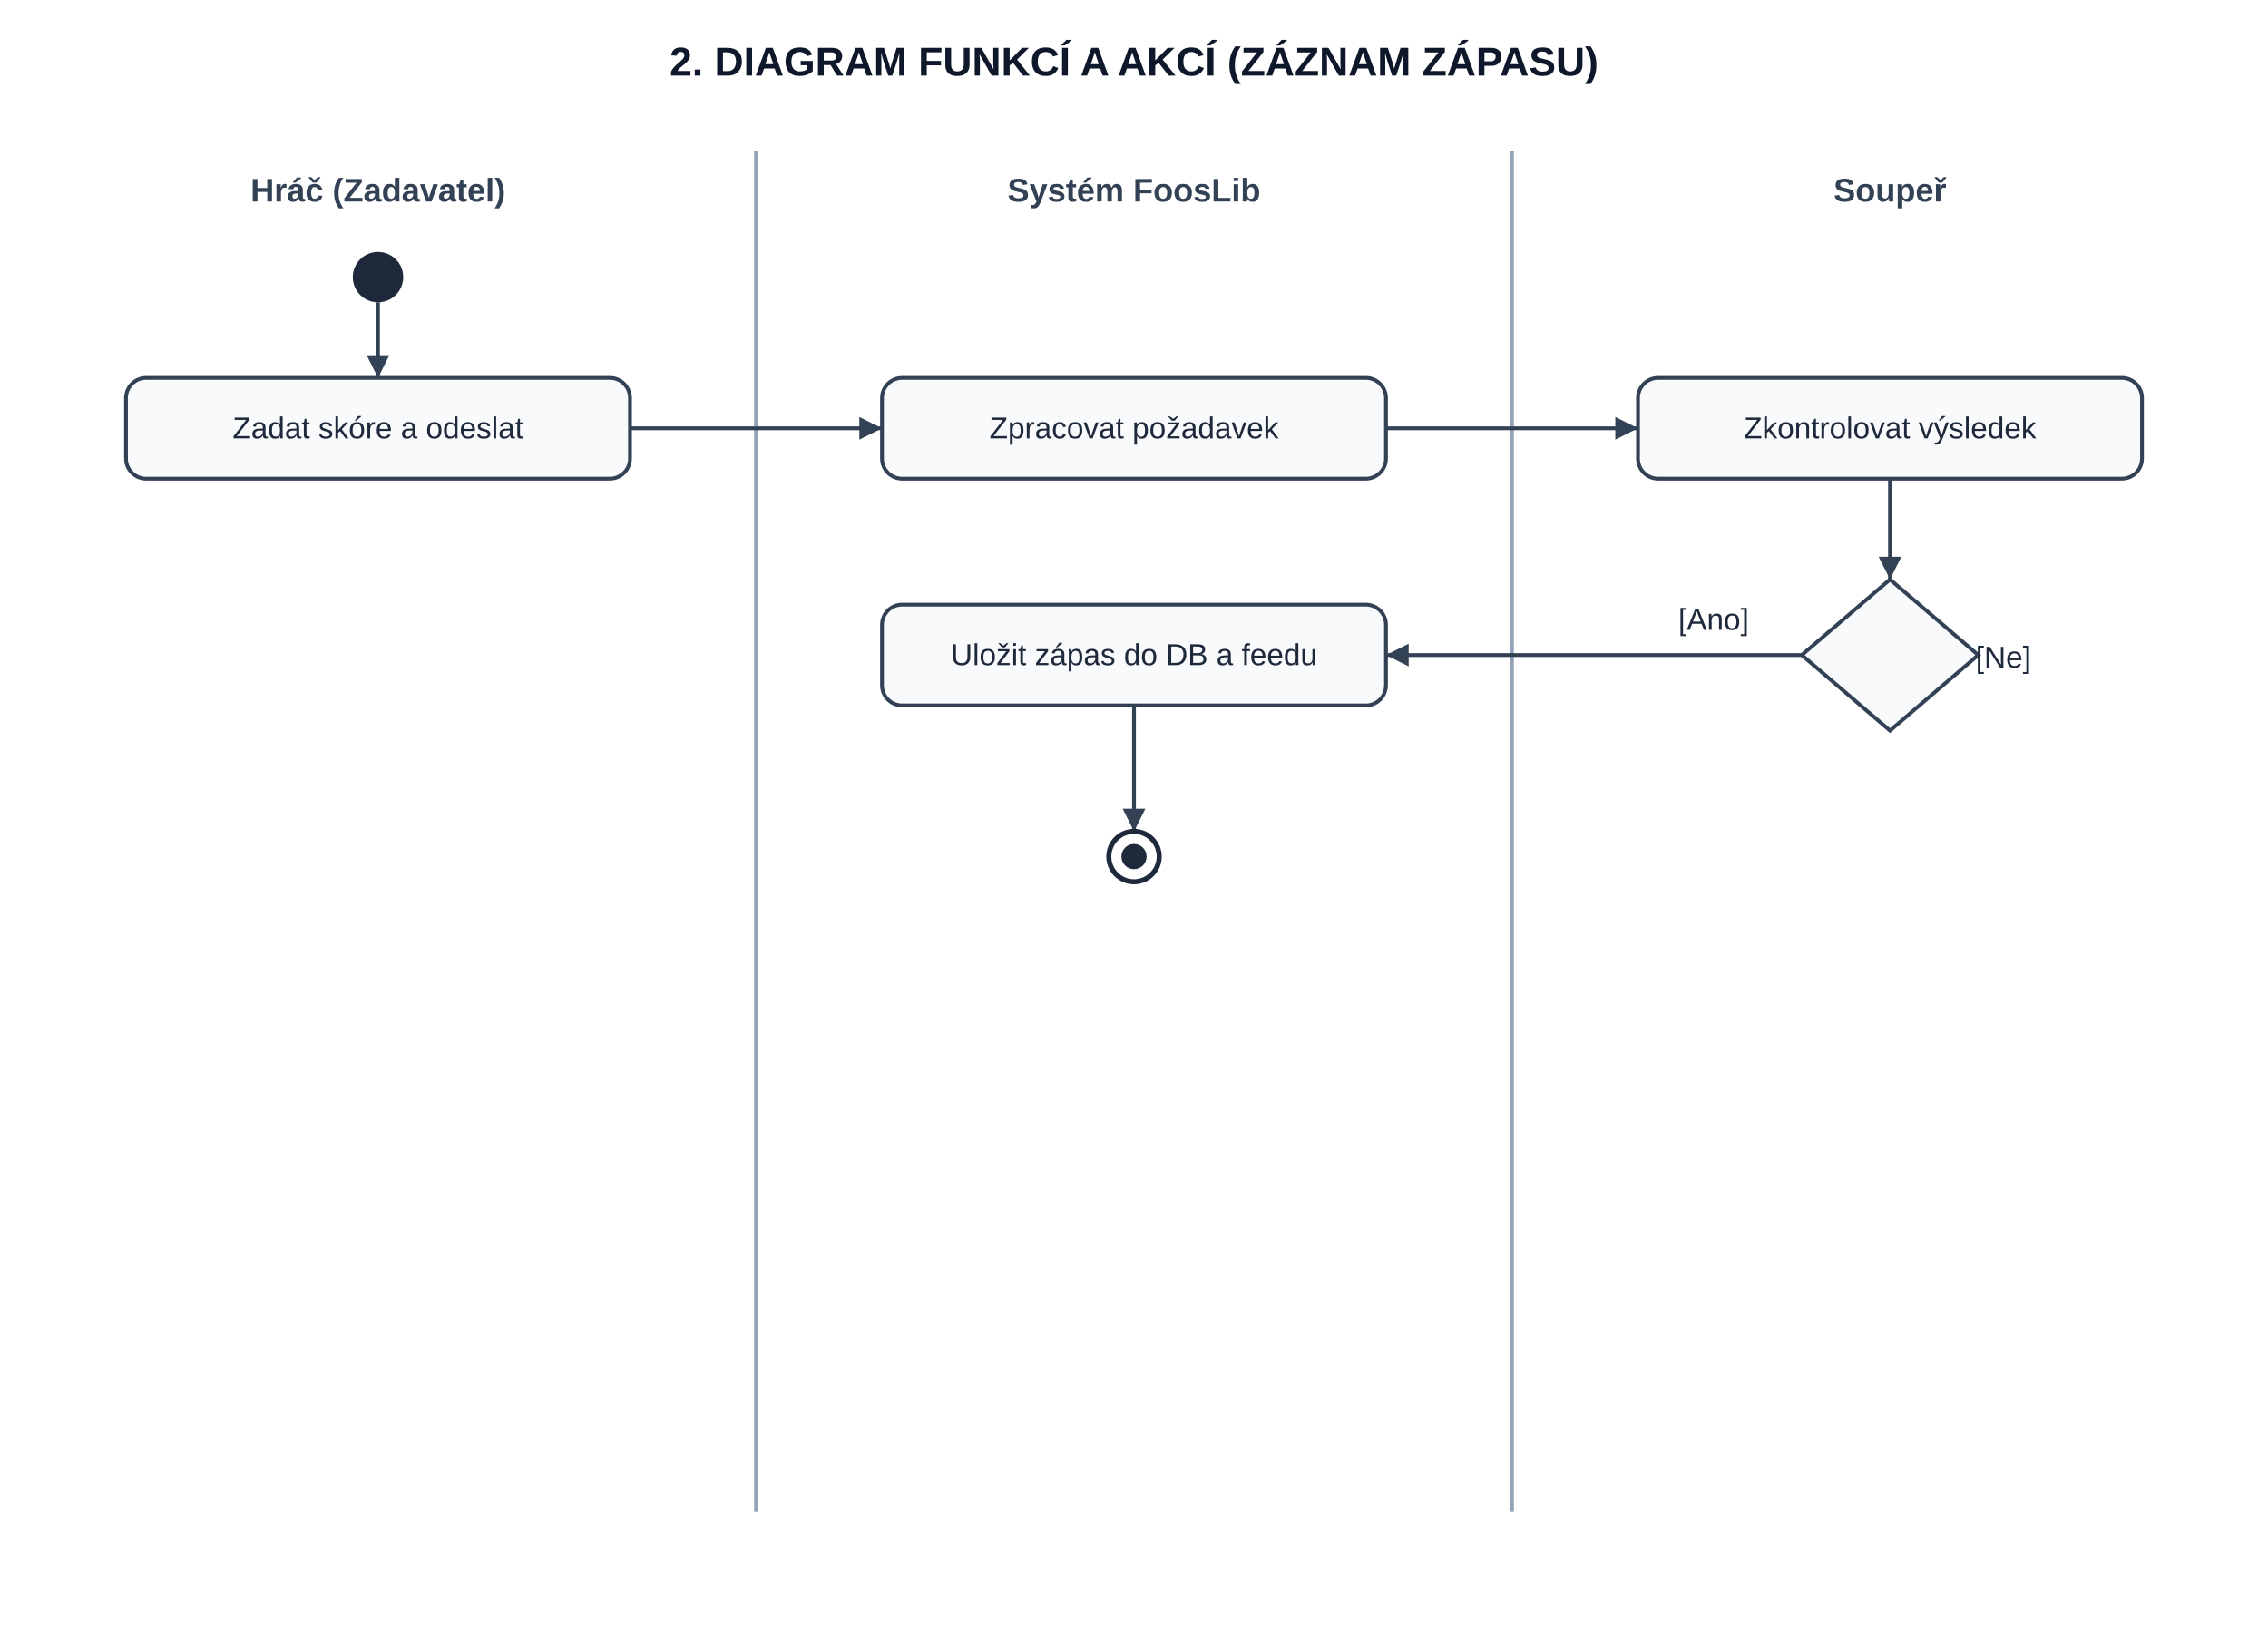
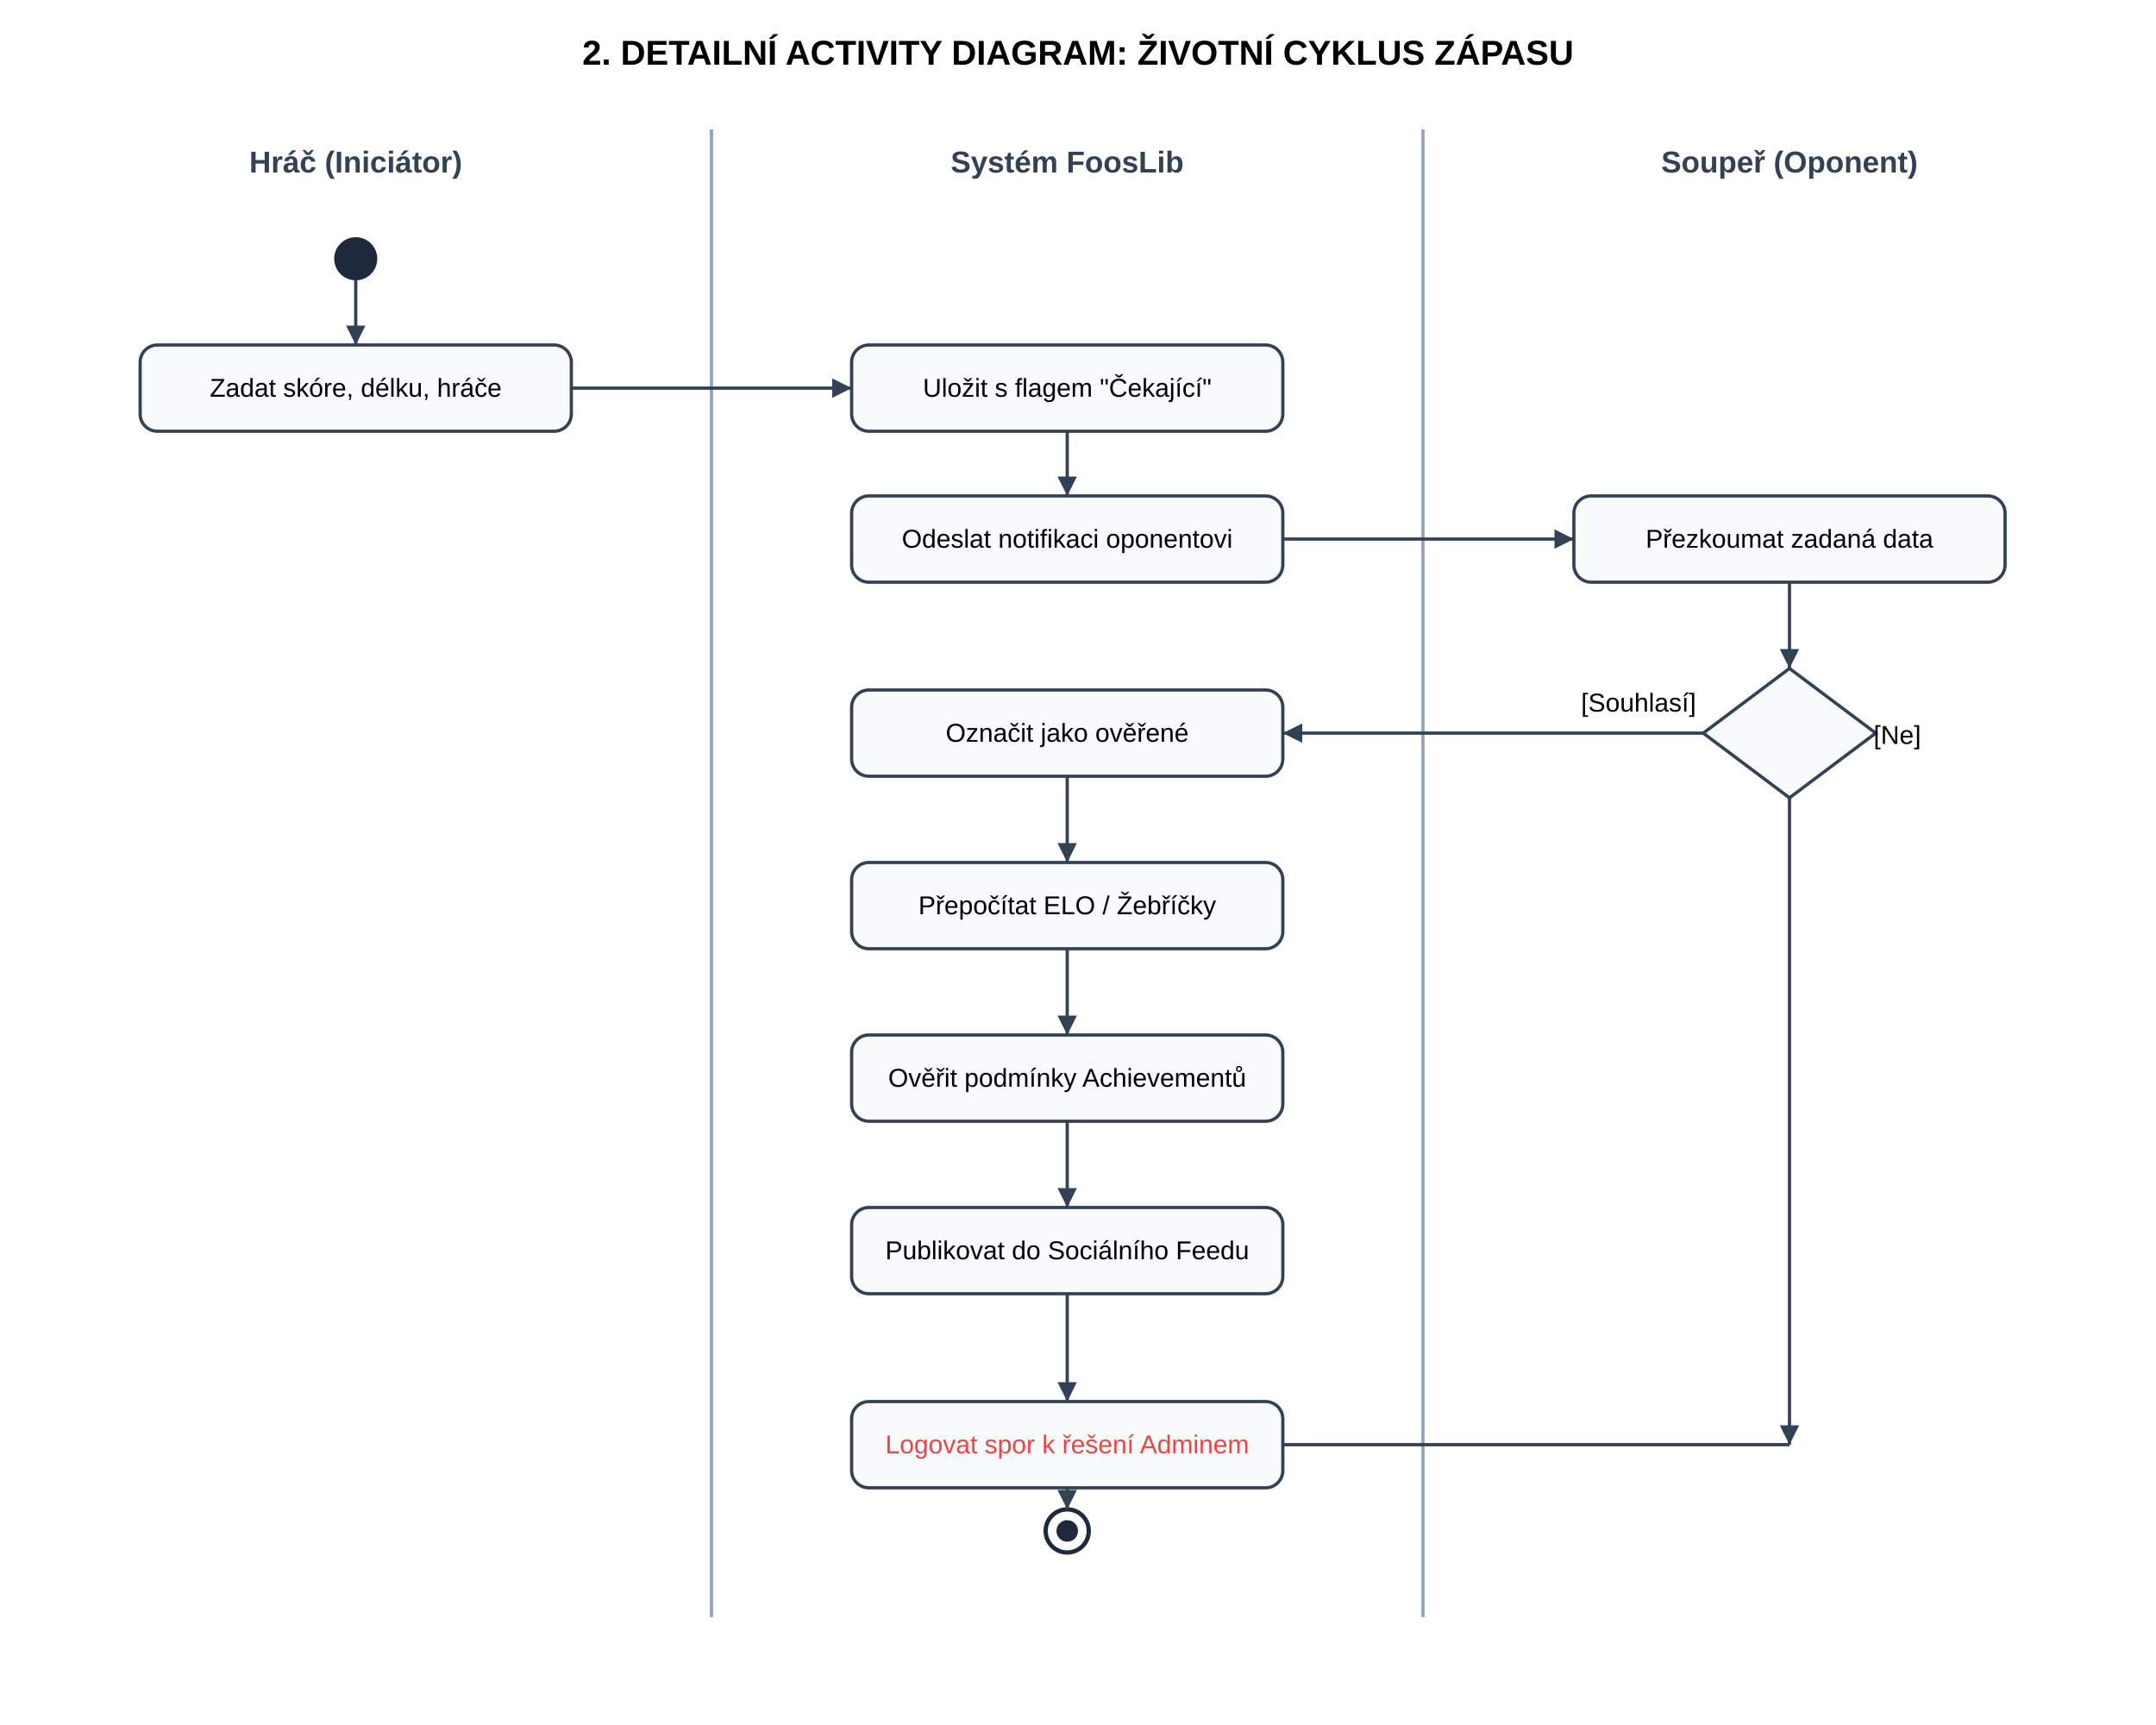
- <svg xmlns="http://www.w3.org/2000/svg" viewBox="0 0 900 650" width="100%" height="100%">
+ <svg xmlns="http://www.w3.org/2000/svg" viewBox="0 0 1000 800" width="100%" height="100%">
  <defs>
-     <marker id="arrow2" viewBox="0 0 10 10" refX="10" refY="5" markerWidth="6" markerHeight="6" orient="auto-start-reverse">
+     <marker id="arr2" viewBox="0 0 10 10" refX="10" refY="5" markerWidth="6" markerHeight="6" orient="auto-start-reverse">
      <path d="M 0 0 L 10 5 L 0 10 z" fill="#334155" />
    </marker>
  </defs>
  <style>
-         .title { font-family: 'Arial', sans-serif; font-size: 16px; font-weight: bold; fill: #0f172a; text-anchor: middle; }
-         .lane { font-family: 'Arial', sans-serif; font-size: 13px; font-weight: bold; fill: #334155; text-anchor: middle; }
-         .shape { fill: #f8fafc; stroke: #334155; stroke-width: 1.5; rx: 8; }
-         .node-text { font-family: 'Arial', sans-serif; font-size: 12px; fill: #1e293b; text-anchor: middle; }
+         .t { font-family: 'Arial', sans-serif; font-size: 16px; font-weight: bold; text-anchor: middle; }
+         .lane { font-family: 'Arial', sans-serif; font-size: 14px; font-weight: bold; fill: #334155; text-anchor: middle; }
+         .box { fill: #f8fafc; stroke: #334155; stroke-width: 1.5; rx: 8; }
+         .txt { font-family: 'Arial', sans-serif; font-size: 12px; text-anchor: middle; }
    </style>
-   <text x="450" y="30" class="title">2. DIAGRAM FUNKCÍ A AKCÍ (ZÁZNAM ZÁPASU)</text>
-   <line x1="300" y1="60" x2="300" y2="600" stroke="#94a3b8" stroke-width="1.5" />
-   <line x1="600" y1="60" x2="600" y2="600" stroke="#94a3b8" stroke-width="1.5" />
-   <text x="150" y="80" class="lane">Hráč (Zadavatel)</text>
-   <text x="450" y="80" class="lane">Systém FoosLib</text>
-   <text x="750" y="80" class="lane">Soupeř</text>
-   <circle cx="150" cy="110" r="10" fill="#1e293b" />
-   <line x1="150" y1="120" x2="150" y2="150" stroke="#334155" stroke-width="1.5" marker-end="url(#arrow2)" />
-   <rect x="50" y="150" width="200" height="40" class="shape" />
-   <text x="150" y="174" class="node-text">Zadat skóre a odeslat</text>
-   <line x1="250" y1="170" x2="350" y2="170" stroke="#334155" stroke-width="1.5" marker-end="url(#arrow2)" />
-   <rect x="350" y="150" width="200" height="40" class="shape" />
-   <text x="450" y="174" class="node-text">Zpracovat požadavek</text>
-   <line x1="550" y1="170" x2="650" y2="170" stroke="#334155" stroke-width="1.5" marker-end="url(#arrow2)" />
-   <rect x="650" y="150" width="200" height="40" class="shape" />
-   <text x="750" y="174" class="node-text">Zkontrolovat výsledek</text>
-   <line x1="750" y1="190" x2="750" y2="230" stroke="#334155" stroke-width="1.5" marker-end="url(#arrow2)" />
-   <polygon points="750,230 785,260 750,290 715,260" fill="#f8fafc" stroke="#334155" stroke-width="1.5" />
-   <text x="795" y="265" class="node-text">[Ne]</text>
-   <text x="680" y="250" class="node-text">[Ano]</text>
-   <line x1="715" y1="260" x2="550" y2="260" stroke="#334155" stroke-width="1.5" marker-end="url(#arrow2)" />
-   <rect x="350" y="240" width="200" height="40" class="shape" />
-   <text x="450" y="264" class="node-text">Uložit zápas do DB a feedu</text>
-   <line x1="450" y1="280" x2="450" y2="330" stroke="#334155" stroke-width="1.5" marker-end="url(#arrow2)" />
-   <circle cx="450" cy="340" r="10" fill="none" stroke="#1e293b" stroke-width="2" />
-   <circle cx="450" cy="340" r="5" fill="#1e293b" />
+   <text x="500" y="30" class="t">2. DETAILNÍ ACTIVITY DIAGRAM: ŽIVOTNÍ CYKLUS ZÁPASU</text>
+   <line x1="330" y1="60" x2="330" y2="750" stroke="#94a3b8" stroke-width="1.5" />
+   <line x1="660" y1="60" x2="660" y2="750" stroke="#94a3b8" stroke-width="1.5" />
+   <text x="165" y="80" class="lane">Hráč (Iniciátor)</text>
+   <text x="495" y="80" class="lane">Systém FoosLib</text>
+   <text x="830" y="80" class="lane">Soupeř (Oponent)</text>
+   <circle cx="165" cy="120" r="10" fill="#1e293b" />
+   <line x1="165" y1="130" x2="165" y2="160" stroke="#334155" stroke-width="1.5" marker-end="url(#arr2)" />
+   <rect x="65" y="160" width="200" height="40" class="box" />
+   <text x="165" y="184" class="txt">Zadat skóre, délku, hráče</text>
+   <line x1="265" y1="180" x2="395" y2="180" stroke="#334155" stroke-width="1.5" marker-end="url(#arr2)" />
+   <rect x="395" y="160" width="200" height="40" class="box" />
+   <text x="495" y="184" class="txt">Uložit s flagem "Čekající"</text>
+   <line x1="495" y1="200" x2="495" y2="230" stroke="#334155" stroke-width="1.5" marker-end="url(#arr2)" />
+   <rect x="395" y="230" width="200" height="40" class="box" />
+   <text x="495" y="254" class="txt">Odeslat notifikaci oponentovi</text>
+   <line x1="595" y1="250" x2="730" y2="250" stroke="#334155" stroke-width="1.5" marker-end="url(#arr2)" />
+   <rect x="730" y="230" width="200" height="40" class="box" />
+   <text x="830" y="254" class="txt">Přezkoumat zadaná data</text>
+   <line x1="830" y1="270" x2="830" y2="310" stroke="#334155" stroke-width="1.5" marker-end="url(#arr2)" />
+   <polygon points="830,310 870,340 830,370 790,340" fill="#f8fafc" stroke="#334155" stroke-width="1.5" />
+   <text x="880" y="345" class="txt">[Ne]</text>
+   <text x="760" y="330" class="txt">[Souhlasí]</text>
+   <line x1="830" y1="370" x2="830" y2="670" stroke="#334155" stroke-width="1.5" marker-end="url(#arr2)" />
+   <line x1="830" y1="670" x2="595" y2="670" stroke="#334155" stroke-width="1.5" />
+   <rect x="395" y="650" width="200" height="40" class="box" stroke="#ef4444" />
+   <text x="495" y="674" class="txt" fill="#ef4444">Logovat spor k řešení Adminem</text>
+   <line x1="790" y1="340" x2="595" y2="340" stroke="#334155" stroke-width="1.5" marker-end="url(#arr2)" />
+   <rect x="395" y="320" width="200" height="40" class="box" />
+   <text x="495" y="344" class="txt">Označit jako ověřené</text>
+   <line x1="495" y1="360" x2="495" y2="400" stroke="#334155" stroke-width="1.5" marker-end="url(#arr2)" />
+   <rect x="395" y="400" width="200" height="40" class="box" />
+   <text x="495" y="424" class="txt">Přepočítat ELO / Žebříčky</text>
+   <line x1="495" y1="440" x2="495" y2="480" stroke="#334155" stroke-width="1.5" marker-end="url(#arr2)" />
+   <rect x="395" y="480" width="200" height="40" class="box" />
+   <text x="495" y="504" class="txt">Ověřit podmínky Achievementů</text>
+   <line x1="495" y1="520" x2="495" y2="560" stroke="#334155" stroke-width="1.5" marker-end="url(#arr2)" />
+   <rect x="395" y="560" width="200" height="40" class="box" />
+   <text x="495" y="584" class="txt">Publikovat do Sociálního Feedu</text>
+   <line x1="495" y1="600" x2="495" y2="650" stroke="#334155" stroke-width="1.5" marker-end="url(#arr2)" />
+   <circle cx="495" cy="710" r="10" fill="none" stroke="#1e293b" stroke-width="2" />
+   <circle cx="495" cy="710" r="5" fill="#1e293b" />
+   <line x1="495" y1="690" x2="495" y2="700" stroke="#334155" stroke-width="1.5" marker-end="url(#arr2)" />
</svg>
